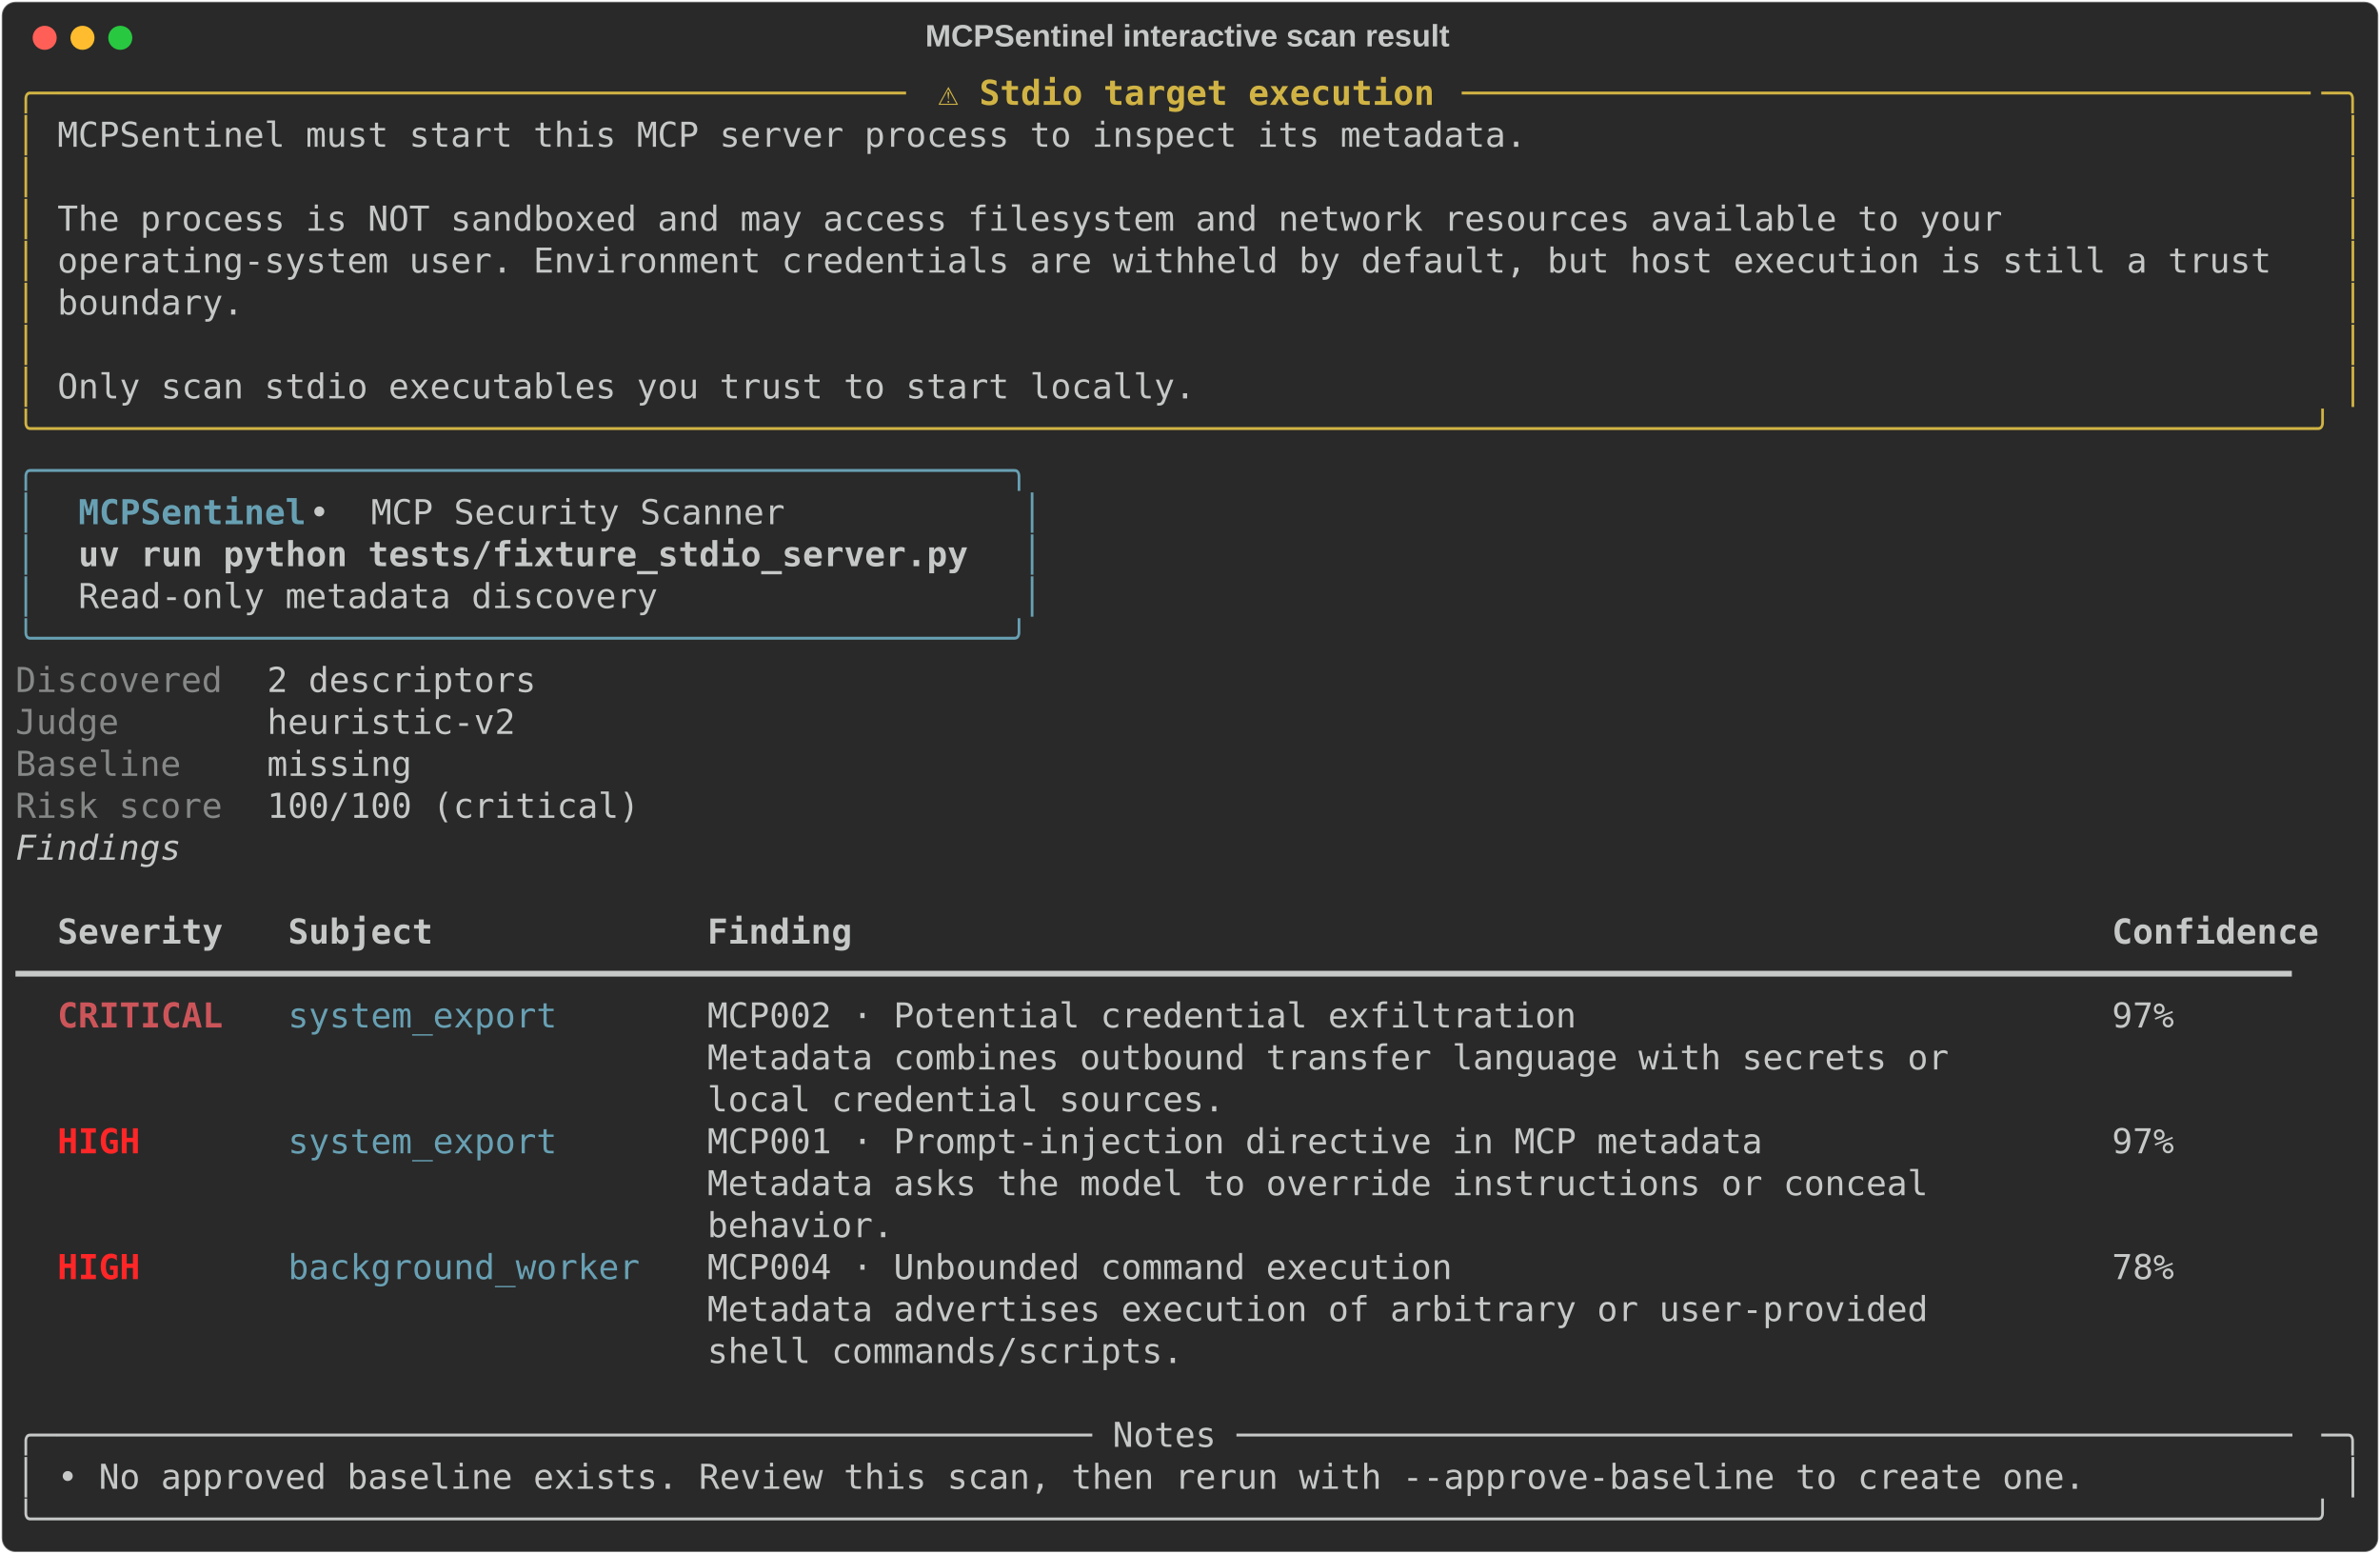
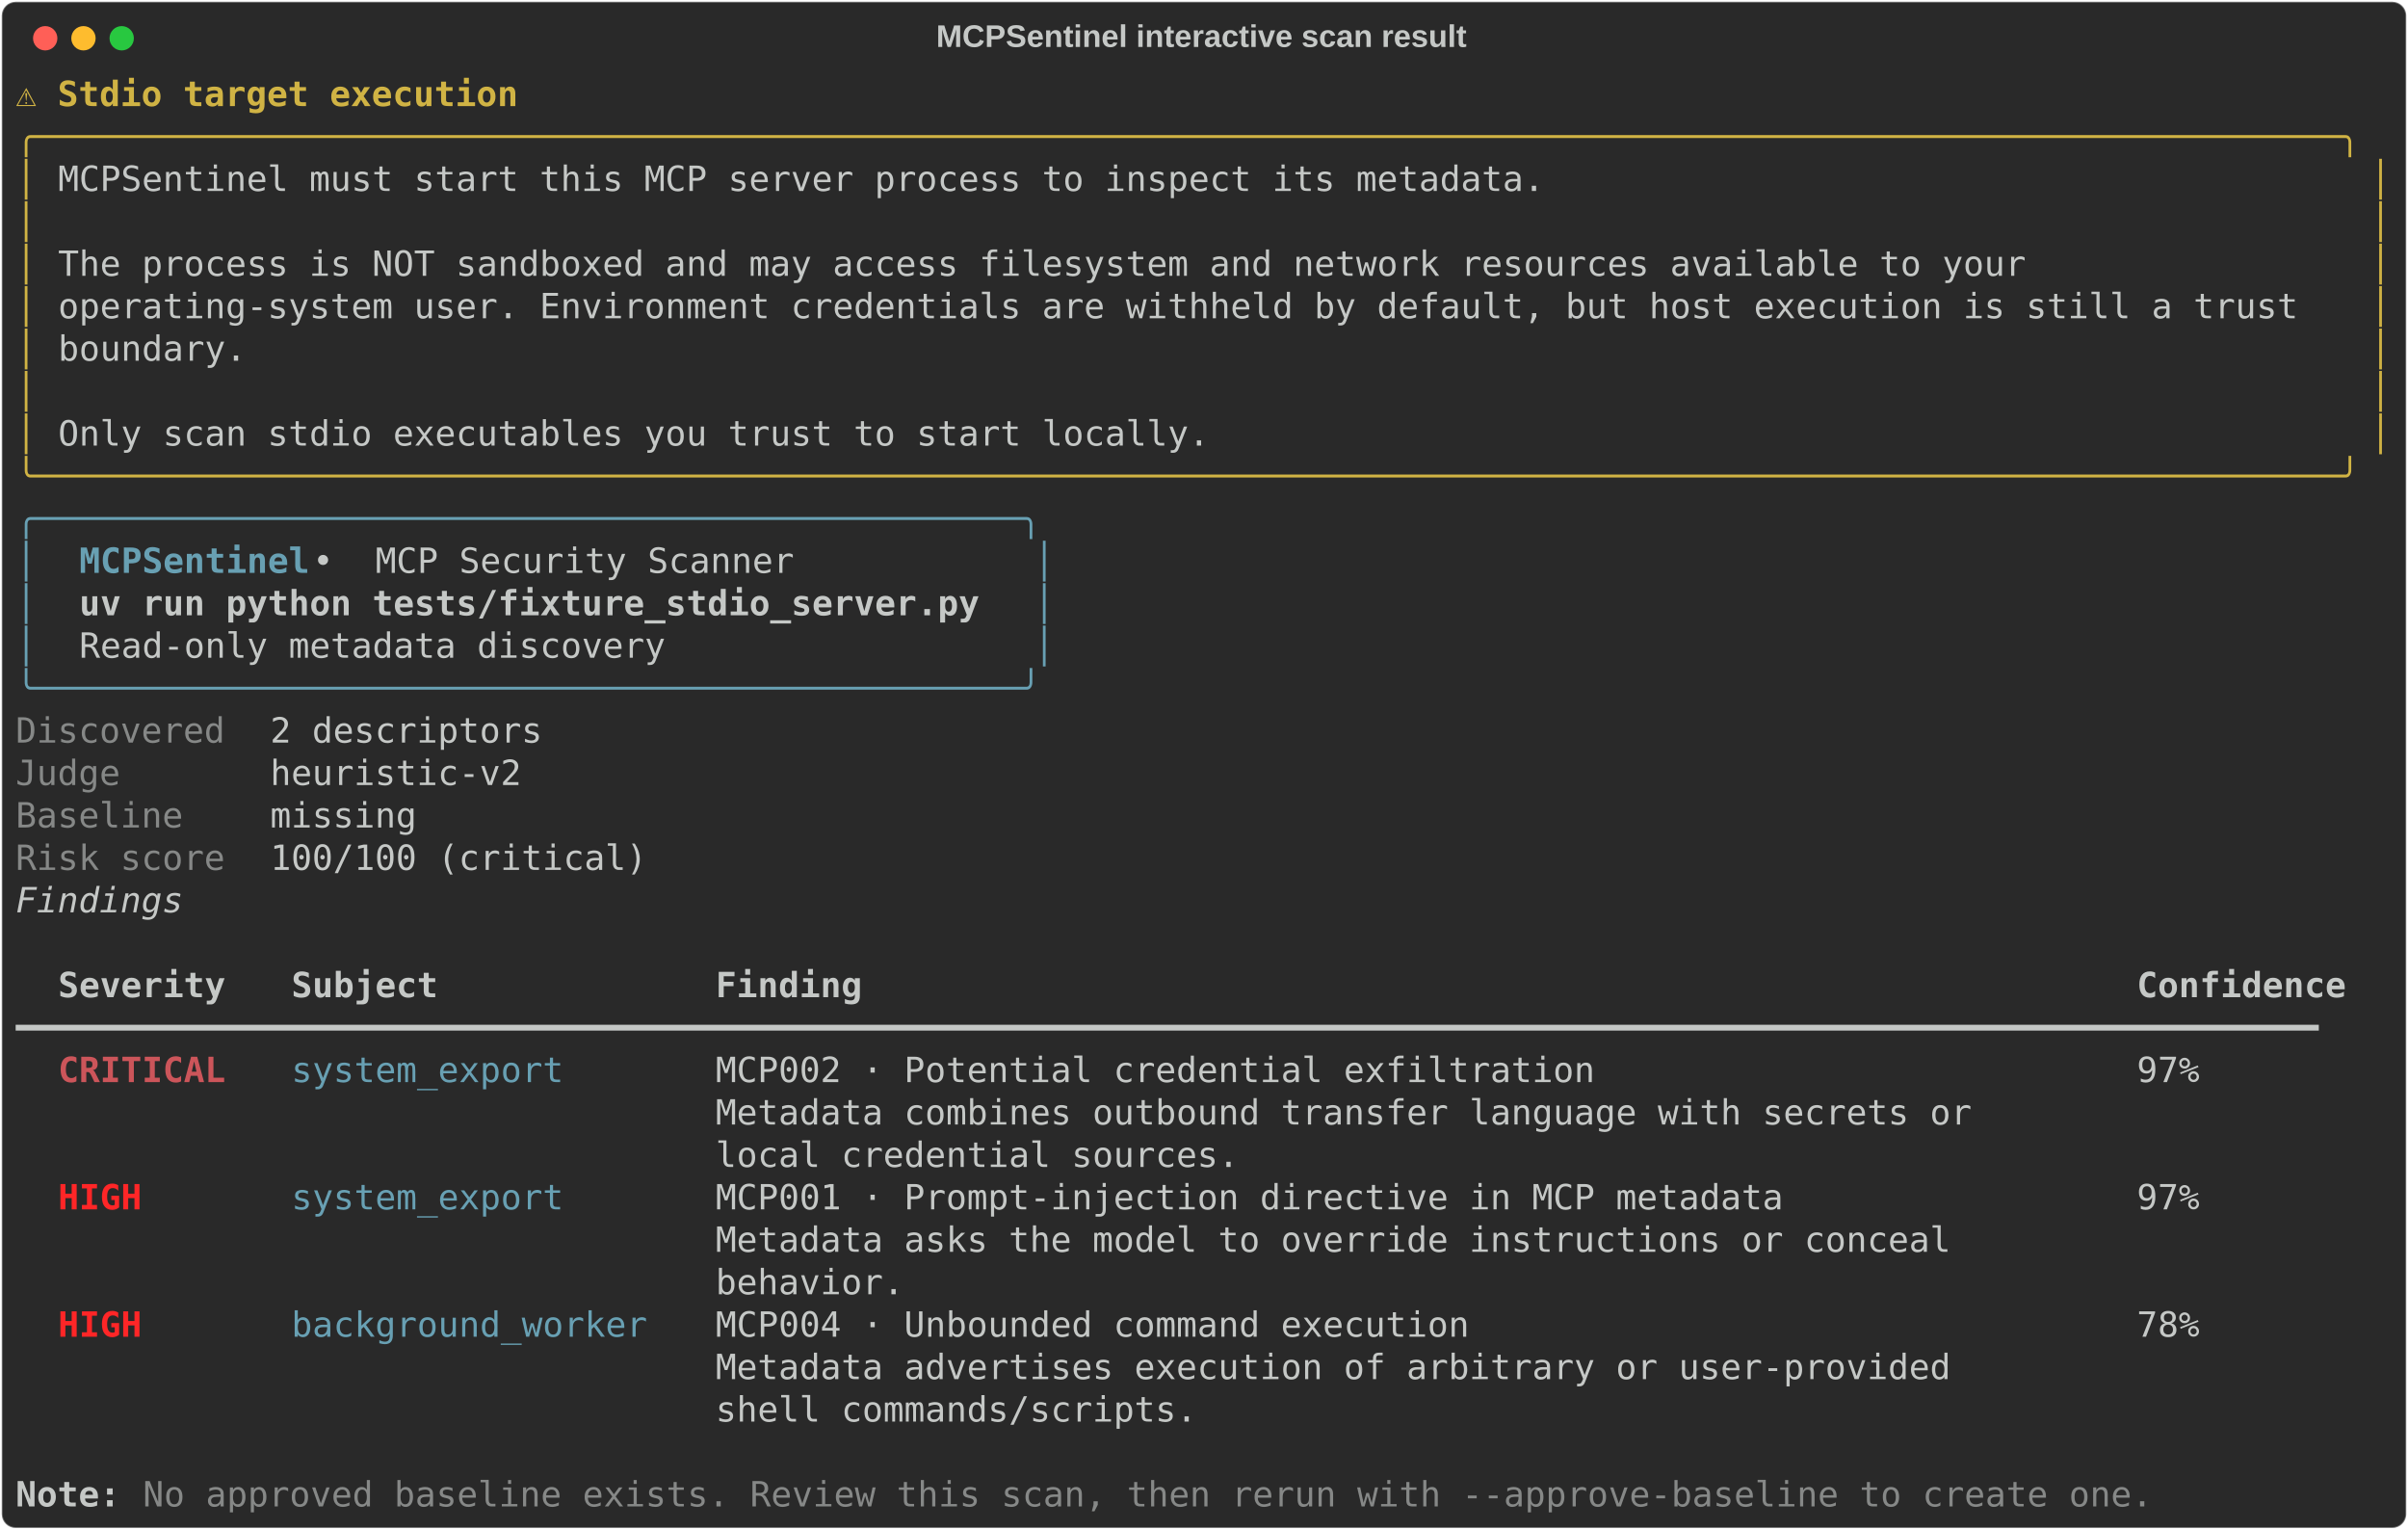
- <svg xmlns="http://www.w3.org/2000/svg" class="rich-terminal" viewBox="0 0 1385 904.0">
+ <svg xmlns="http://www.w3.org/2000/svg" class="rich-terminal" viewBox="0 0 1385 879.6">
  <style>

    @font-face {
        font-family: "Fira Code";
        src: local("FiraCode-Regular"),
                url("https://cdnjs.cloudflare.com/ajax/libs/firacode/6.2.0/woff2/FiraCode-Regular.woff2") format("woff2"),
                url("https://cdnjs.cloudflare.com/ajax/libs/firacode/6.2.0/woff/FiraCode-Regular.woff") format("woff");
        font-style: normal;
        font-weight: 400;
    }
    @font-face {
        font-family: "Fira Code";
        src: local("FiraCode-Bold"),
                url("https://cdnjs.cloudflare.com/ajax/libs/firacode/6.2.0/woff2/FiraCode-Bold.woff2") format("woff2"),
                url("https://cdnjs.cloudflare.com/ajax/libs/firacode/6.2.0/woff/FiraCode-Bold.woff") format("woff");
        font-style: bold;
        font-weight: 700;
    }

-     .terminal-652144794-matrix {
+     .terminal-3043545785-matrix {
        font-family: Fira Code, monospace;
        font-size: 20px;
        line-height: 24.4px;
        font-variant-east-asian: full-width;
    }

-     .terminal-652144794-title {
+     .terminal-3043545785-title {
        font-size: 18px;
        font-weight: bold;
        font-family: arial;
    }

-     .terminal-652144794-r1 { fill: #d0b344 }
- .terminal-652144794-r2 { fill: #d0b344;font-weight: bold }
- .terminal-652144794-r3 { fill: #c5c8c6 }
- .terminal-652144794-r4 { fill: #68a0b3 }
- .terminal-652144794-r5 { fill: #68a0b3;font-weight: bold }
- .terminal-652144794-r6 { fill: #c5c8c6;font-weight: bold }
- .terminal-652144794-r7 { fill: #868887 }
- .terminal-652144794-r8 { fill: #c5c8c6;font-style: italic; }
- .terminal-652144794-r9 { fill: #cc555a;font-weight: bold }
- .terminal-652144794-r10 { fill: #ff2627;font-weight: bold }
+     .terminal-3043545785-r1 { fill: #d0b344;font-weight: bold }
+ .terminal-3043545785-r2 { fill: #c5c8c6 }
+ .terminal-3043545785-r3 { fill: #d0b344 }
+ .terminal-3043545785-r4 { fill: #68a0b3 }
+ .terminal-3043545785-r5 { fill: #68a0b3;font-weight: bold }
+ .terminal-3043545785-r6 { fill: #c5c8c6;font-weight: bold }
+ .terminal-3043545785-r7 { fill: #868887 }
+ .terminal-3043545785-r8 { fill: #c5c8c6;font-style: italic; }
+ .terminal-3043545785-r9 { fill: #cc555a;font-weight: bold }
+ .terminal-3043545785-r10 { fill: #ff2627;font-weight: bold }
    </style>
  <defs>
-     <clipPath id="terminal-652144794-clip-terminal">
-       <rect x="0" y="0" width="1365.4" height="853.0" />
-     </clipPath>
-     <clipPath id="terminal-652144794-line-0">
+     <clipPath id="terminal-3043545785-clip-terminal">
+       <rect x="0" y="0" width="1365.4" height="828.6" />
+     </clipPath>
+     <clipPath id="terminal-3043545785-line-0">
      <rect x="0" y="1.5" width="1366.4" height="24.65" />
    </clipPath>
-     <clipPath id="terminal-652144794-line-1">
+     <clipPath id="terminal-3043545785-line-1">
      <rect x="0" y="25.9" width="1366.4" height="24.65" />
    </clipPath>
-     <clipPath id="terminal-652144794-line-2">
+     <clipPath id="terminal-3043545785-line-2">
      <rect x="0" y="50.3" width="1366.4" height="24.65" />
    </clipPath>
-     <clipPath id="terminal-652144794-line-3">
+     <clipPath id="terminal-3043545785-line-3">
      <rect x="0" y="74.7" width="1366.4" height="24.65" />
    </clipPath>
-     <clipPath id="terminal-652144794-line-4">
+     <clipPath id="terminal-3043545785-line-4">
      <rect x="0" y="99.1" width="1366.4" height="24.65" />
    </clipPath>
-     <clipPath id="terminal-652144794-line-5">
+     <clipPath id="terminal-3043545785-line-5">
      <rect x="0" y="123.5" width="1366.4" height="24.65" />
    </clipPath>
-     <clipPath id="terminal-652144794-line-6">
+     <clipPath id="terminal-3043545785-line-6">
      <rect x="0" y="147.9" width="1366.4" height="24.65" />
    </clipPath>
-     <clipPath id="terminal-652144794-line-7">
+     <clipPath id="terminal-3043545785-line-7">
      <rect x="0" y="172.3" width="1366.4" height="24.65" />
    </clipPath>
-     <clipPath id="terminal-652144794-line-8">
+     <clipPath id="terminal-3043545785-line-8">
      <rect x="0" y="196.7" width="1366.4" height="24.65" />
    </clipPath>
-     <clipPath id="terminal-652144794-line-9">
+     <clipPath id="terminal-3043545785-line-9">
      <rect x="0" y="221.1" width="1366.4" height="24.65" />
    </clipPath>
-     <clipPath id="terminal-652144794-line-10">
+     <clipPath id="terminal-3043545785-line-10">
      <rect x="0" y="245.5" width="1366.4" height="24.65" />
    </clipPath>
-     <clipPath id="terminal-652144794-line-11">
+     <clipPath id="terminal-3043545785-line-11">
      <rect x="0" y="269.9" width="1366.4" height="24.65" />
    </clipPath>
-     <clipPath id="terminal-652144794-line-12">
+     <clipPath id="terminal-3043545785-line-12">
      <rect x="0" y="294.3" width="1366.4" height="24.65" />
    </clipPath>
-     <clipPath id="terminal-652144794-line-13">
+     <clipPath id="terminal-3043545785-line-13">
      <rect x="0" y="318.7" width="1366.4" height="24.65" />
    </clipPath>
-     <clipPath id="terminal-652144794-line-14">
+     <clipPath id="terminal-3043545785-line-14">
      <rect x="0" y="343.1" width="1366.4" height="24.65" />
    </clipPath>
-     <clipPath id="terminal-652144794-line-15">
+     <clipPath id="terminal-3043545785-line-15">
      <rect x="0" y="367.5" width="1366.4" height="24.65" />
    </clipPath>
-     <clipPath id="terminal-652144794-line-16">
+     <clipPath id="terminal-3043545785-line-16">
      <rect x="0" y="391.9" width="1366.4" height="24.65" />
    </clipPath>
-     <clipPath id="terminal-652144794-line-17">
+     <clipPath id="terminal-3043545785-line-17">
      <rect x="0" y="416.3" width="1366.4" height="24.65" />
    </clipPath>
-     <clipPath id="terminal-652144794-line-18">
+     <clipPath id="terminal-3043545785-line-18">
      <rect x="0" y="440.7" width="1366.4" height="24.65" />
    </clipPath>
-     <clipPath id="terminal-652144794-line-19">
+     <clipPath id="terminal-3043545785-line-19">
      <rect x="0" y="465.1" width="1366.4" height="24.65" />
    </clipPath>
-     <clipPath id="terminal-652144794-line-20">
+     <clipPath id="terminal-3043545785-line-20">
      <rect x="0" y="489.5" width="1366.4" height="24.65" />
    </clipPath>
-     <clipPath id="terminal-652144794-line-21">
+     <clipPath id="terminal-3043545785-line-21">
      <rect x="0" y="513.9" width="1366.4" height="24.65" />
    </clipPath>
-     <clipPath id="terminal-652144794-line-22">
+     <clipPath id="terminal-3043545785-line-22">
      <rect x="0" y="538.3" width="1366.4" height="24.65" />
    </clipPath>
-     <clipPath id="terminal-652144794-line-23">
+     <clipPath id="terminal-3043545785-line-23">
      <rect x="0" y="562.7" width="1366.4" height="24.65" />
    </clipPath>
-     <clipPath id="terminal-652144794-line-24">
+     <clipPath id="terminal-3043545785-line-24">
      <rect x="0" y="587.1" width="1366.4" height="24.65" />
    </clipPath>
-     <clipPath id="terminal-652144794-line-25">
+     <clipPath id="terminal-3043545785-line-25">
      <rect x="0" y="611.5" width="1366.4" height="24.65" />
    </clipPath>
-     <clipPath id="terminal-652144794-line-26">
+     <clipPath id="terminal-3043545785-line-26">
      <rect x="0" y="635.9" width="1366.4" height="24.65" />
    </clipPath>
-     <clipPath id="terminal-652144794-line-27">
+     <clipPath id="terminal-3043545785-line-27">
      <rect x="0" y="660.3" width="1366.4" height="24.65" />
    </clipPath>
-     <clipPath id="terminal-652144794-line-28">
+     <clipPath id="terminal-3043545785-line-28">
      <rect x="0" y="684.7" width="1366.4" height="24.65" />
    </clipPath>
-     <clipPath id="terminal-652144794-line-29">
+     <clipPath id="terminal-3043545785-line-29">
      <rect x="0" y="709.1" width="1366.4" height="24.65" />
    </clipPath>
-     <clipPath id="terminal-652144794-line-30">
+     <clipPath id="terminal-3043545785-line-30">
      <rect x="0" y="733.5" width="1366.4" height="24.65" />
    </clipPath>
-     <clipPath id="terminal-652144794-line-31">
+     <clipPath id="terminal-3043545785-line-31">
      <rect x="0" y="757.9" width="1366.4" height="24.65" />
    </clipPath>
-     <clipPath id="terminal-652144794-line-32">
+     <clipPath id="terminal-3043545785-line-32">
      <rect x="0" y="782.3" width="1366.4" height="24.65" />
    </clipPath>
-     <clipPath id="terminal-652144794-line-33">
-       <rect x="0" y="806.7" width="1366.4" height="24.65" />
-     </clipPath>
  </defs>
-   <rect fill="#292929" stroke="rgba(255,255,255,0.35)" stroke-width="1" x="1" y="1" width="1383" height="902" rx="8" />
-   <text class="terminal-652144794-title" fill="#c5c8c6" text-anchor="middle" x="691" y="27">MCPSentinel interactive scan result</text>
+   <rect fill="#292929" stroke="rgba(255,255,255,0.35)" stroke-width="1" x="1" y="1" width="1383" height="877.6" rx="8" />
+   <text class="terminal-3043545785-title" fill="#c5c8c6" text-anchor="middle" x="691" y="27">MCPSentinel interactive scan result</text>
  <g transform="translate(26,22)">
    <circle cx="0" cy="0" r="7" fill="#ff5f57" />
    <circle cx="22" cy="0" r="7" fill="#febc2e" />
    <circle cx="44" cy="0" r="7" fill="#28c840" />
  </g>
-   <g transform="translate(9, 41)" clip-path="url(#terminal-652144794-clip-terminal)">
-     <g class="terminal-652144794-matrix">
-       <text class="terminal-652144794-r1" x="0" y="20" textLength="24.4" clip-path="url(#terminal-652144794-line-0)">╭─</text>
-       <text class="terminal-652144794-r1" x="24.4" y="20" textLength="500.2" clip-path="url(#terminal-652144794-line-0)">─────────────────────────────────────────</text>
-       <text class="terminal-652144794-r2" x="536.8" y="20" textLength="292.8" clip-path="url(#terminal-652144794-line-0)">⚠ Stdio target execution</text>
-       <text class="terminal-652144794-r1" x="841.8" y="20" textLength="500.2" clip-path="url(#terminal-652144794-line-0)">─────────────────────────────────────────</text>
-       <text class="terminal-652144794-r1" x="1342" y="20" textLength="24.4" clip-path="url(#terminal-652144794-line-0)">─╮</text>
-       <text class="terminal-652144794-r3" x="1366.4" y="20" textLength="12.2" clip-path="url(#terminal-652144794-line-0)">
- </text>
-       <text class="terminal-652144794-r1" x="0" y="44.4" textLength="12.2" clip-path="url(#terminal-652144794-line-1)">│</text>
-       <text class="terminal-652144794-r3" x="24.4" y="44.4" textLength="866.2" clip-path="url(#terminal-652144794-line-1)">MCPSentinel must start this MCP server process to inspect its metadata.</text>
-       <text class="terminal-652144794-r1" x="1354.2" y="44.4" textLength="12.2" clip-path="url(#terminal-652144794-line-1)">│</text>
-       <text class="terminal-652144794-r3" x="1366.4" y="44.4" textLength="12.2" clip-path="url(#terminal-652144794-line-1)">
- </text>
-       <text class="terminal-652144794-r1" x="0" y="68.8" textLength="12.2" clip-path="url(#terminal-652144794-line-2)">│</text>
-       <text class="terminal-652144794-r1" x="1354.2" y="68.8" textLength="12.2" clip-path="url(#terminal-652144794-line-2)">│</text>
-       <text class="terminal-652144794-r3" x="1366.4" y="68.8" textLength="12.2" clip-path="url(#terminal-652144794-line-2)">
- </text>
-       <text class="terminal-652144794-r1" x="0" y="93.2" textLength="12.2" clip-path="url(#terminal-652144794-line-3)">│</text>
-       <text class="terminal-652144794-r3" x="24.4" y="93.2" textLength="1159" clip-path="url(#terminal-652144794-line-3)">The process is NOT sandboxed and may access filesystem and network resources available to your </text>
-       <text class="terminal-652144794-r1" x="1354.2" y="93.2" textLength="12.2" clip-path="url(#terminal-652144794-line-3)">│</text>
-       <text class="terminal-652144794-r3" x="1366.4" y="93.2" textLength="12.2" clip-path="url(#terminal-652144794-line-3)">
- </text>
-       <text class="terminal-652144794-r1" x="0" y="117.6" textLength="12.2" clip-path="url(#terminal-652144794-line-4)">│</text>
-       <text class="terminal-652144794-r3" x="24.4" y="117.6" textLength="1317.6" clip-path="url(#terminal-652144794-line-4)">operating-system user. Environment credentials are withheld by default, but host execution is still a trust </text>
-       <text class="terminal-652144794-r1" x="1354.2" y="117.6" textLength="12.2" clip-path="url(#terminal-652144794-line-4)">│</text>
-       <text class="terminal-652144794-r3" x="1366.4" y="117.6" textLength="12.2" clip-path="url(#terminal-652144794-line-4)">
- </text>
-       <text class="terminal-652144794-r1" x="0" y="142" textLength="12.2" clip-path="url(#terminal-652144794-line-5)">│</text>
-       <text class="terminal-652144794-r3" x="24.4" y="142" textLength="109.8" clip-path="url(#terminal-652144794-line-5)">boundary.</text>
-       <text class="terminal-652144794-r1" x="1354.2" y="142" textLength="12.2" clip-path="url(#terminal-652144794-line-5)">│</text>
-       <text class="terminal-652144794-r3" x="1366.4" y="142" textLength="12.2" clip-path="url(#terminal-652144794-line-5)">
- </text>
-       <text class="terminal-652144794-r1" x="0" y="166.4" textLength="12.2" clip-path="url(#terminal-652144794-line-6)">│</text>
-       <text class="terminal-652144794-r1" x="1354.2" y="166.4" textLength="12.2" clip-path="url(#terminal-652144794-line-6)">│</text>
-       <text class="terminal-652144794-r3" x="1366.4" y="166.4" textLength="12.2" clip-path="url(#terminal-652144794-line-6)">
- </text>
-       <text class="terminal-652144794-r1" x="0" y="190.8" textLength="12.2" clip-path="url(#terminal-652144794-line-7)">│</text>
-       <text class="terminal-652144794-r3" x="24.4" y="190.8" textLength="671" clip-path="url(#terminal-652144794-line-7)">Only scan stdio executables you trust to start locally.</text>
-       <text class="terminal-652144794-r1" x="1354.2" y="190.8" textLength="12.2" clip-path="url(#terminal-652144794-line-7)">│</text>
-       <text class="terminal-652144794-r3" x="1366.4" y="190.8" textLength="12.2" clip-path="url(#terminal-652144794-line-7)">
- </text>
-       <text class="terminal-652144794-r1" x="0" y="215.2" textLength="1366.4" clip-path="url(#terminal-652144794-line-8)">╰──────────────────────────────────────────────────────────────────────────────────────────────────────────────╯</text>
-       <text class="terminal-652144794-r3" x="1366.4" y="215.2" textLength="12.2" clip-path="url(#terminal-652144794-line-8)">
- </text>
-       <text class="terminal-652144794-r4" x="0" y="239.6" textLength="597.8" clip-path="url(#terminal-652144794-line-9)">╭───────────────────────────────────────────────╮</text>
-       <text class="terminal-652144794-r3" x="1366.4" y="239.6" textLength="12.2" clip-path="url(#terminal-652144794-line-9)">
- </text>
-       <text class="terminal-652144794-r4" x="0" y="264" textLength="12.2" clip-path="url(#terminal-652144794-line-10)">│</text>
-       <text class="terminal-652144794-r5" x="36.6" y="264" textLength="134.2" clip-path="url(#terminal-652144794-line-10)">MCPSentinel</text>
-       <text class="terminal-652144794-r3" x="170.8" y="264" textLength="305" clip-path="url(#terminal-652144794-line-10)">  •  MCP Security Scanner</text>
-       <text class="terminal-652144794-r4" x="585.6" y="264" textLength="12.2" clip-path="url(#terminal-652144794-line-10)">│</text>
-       <text class="terminal-652144794-r3" x="1366.4" y="264" textLength="12.2" clip-path="url(#terminal-652144794-line-10)">
- </text>
-       <text class="terminal-652144794-r4" x="0" y="288.4" textLength="12.2" clip-path="url(#terminal-652144794-line-11)">│</text>
-       <text class="terminal-652144794-r6" x="36.6" y="288.4" textLength="524.6" clip-path="url(#terminal-652144794-line-11)">uv run python tests/fixture_stdio_server.py</text>
-       <text class="terminal-652144794-r4" x="585.6" y="288.4" textLength="12.2" clip-path="url(#terminal-652144794-line-11)">│</text>
-       <text class="terminal-652144794-r3" x="1366.4" y="288.4" textLength="12.2" clip-path="url(#terminal-652144794-line-11)">
- </text>
-       <text class="terminal-652144794-r4" x="0" y="312.8" textLength="12.2" clip-path="url(#terminal-652144794-line-12)">│</text>
-       <text class="terminal-652144794-r3" x="36.6" y="312.8" textLength="341.6" clip-path="url(#terminal-652144794-line-12)">Read-only metadata discovery</text>
-       <text class="terminal-652144794-r4" x="585.6" y="312.8" textLength="12.2" clip-path="url(#terminal-652144794-line-12)">│</text>
-       <text class="terminal-652144794-r3" x="1366.4" y="312.8" textLength="12.2" clip-path="url(#terminal-652144794-line-12)">
- </text>
-       <text class="terminal-652144794-r4" x="0" y="337.2" textLength="597.8" clip-path="url(#terminal-652144794-line-13)">╰───────────────────────────────────────────────╯</text>
-       <text class="terminal-652144794-r3" x="1366.4" y="337.2" textLength="12.2" clip-path="url(#terminal-652144794-line-13)">
- </text>
-       <text class="terminal-652144794-r7" x="0" y="361.6" textLength="122" clip-path="url(#terminal-652144794-line-14)">Discovered</text>
-       <text class="terminal-652144794-r3" x="146.4" y="361.6" textLength="219.6" clip-path="url(#terminal-652144794-line-14)">2 descriptors     </text>
-       <text class="terminal-652144794-r3" x="1366.4" y="361.6" textLength="12.2" clip-path="url(#terminal-652144794-line-14)">
- </text>
-       <text class="terminal-652144794-r7" x="0" y="386" textLength="122" clip-path="url(#terminal-652144794-line-15)">Judge     </text>
-       <text class="terminal-652144794-r3" x="146.4" y="386" textLength="219.6" clip-path="url(#terminal-652144794-line-15)">heuristic-v2      </text>
-       <text class="terminal-652144794-r3" x="1366.4" y="386" textLength="12.2" clip-path="url(#terminal-652144794-line-15)">
- </text>
-       <text class="terminal-652144794-r7" x="0" y="410.4" textLength="122" clip-path="url(#terminal-652144794-line-16)">Baseline  </text>
-       <text class="terminal-652144794-r3" x="146.4" y="410.4" textLength="219.6" clip-path="url(#terminal-652144794-line-16)">missing           </text>
-       <text class="terminal-652144794-r3" x="1366.4" y="410.4" textLength="12.2" clip-path="url(#terminal-652144794-line-16)">
- </text>
-       <text class="terminal-652144794-r7" x="0" y="434.8" textLength="122" clip-path="url(#terminal-652144794-line-17)">Risk score</text>
-       <text class="terminal-652144794-r3" x="146.4" y="434.8" textLength="219.6" clip-path="url(#terminal-652144794-line-17)">100/100 (critical)</text>
-       <text class="terminal-652144794-r3" x="1366.4" y="434.8" textLength="12.2" clip-path="url(#terminal-652144794-line-17)">
- </text>
-       <text class="terminal-652144794-r8" x="0" y="459.2" textLength="1366.4" clip-path="url(#terminal-652144794-line-18)">                                                    Findings                                                    </text>
-       <text class="terminal-652144794-r3" x="1366.4" y="459.2" textLength="12.2" clip-path="url(#terminal-652144794-line-18)">
- </text>
-       <text class="terminal-652144794-r3" x="1366.4" y="483.6" textLength="12.2" clip-path="url(#terminal-652144794-line-19)">
- </text>
-       <text class="terminal-652144794-r6" x="24.4" y="508" textLength="97.6" clip-path="url(#terminal-652144794-line-20)">Severity</text>
-       <text class="terminal-652144794-r6" x="158.6" y="508" textLength="207.4" clip-path="url(#terminal-652144794-line-20)">Subject          </text>
-       <text class="terminal-652144794-r6" x="402.6" y="508" textLength="780.8" clip-path="url(#terminal-652144794-line-20)">Finding                                                         </text>
-       <text class="terminal-652144794-r6" x="1220" y="508" textLength="122" clip-path="url(#terminal-652144794-line-20)">Confidence</text>
-       <text class="terminal-652144794-r3" x="1366.4" y="508" textLength="12.2" clip-path="url(#terminal-652144794-line-20)">
- </text>
-       <text class="terminal-652144794-r3" x="0" y="532.4" textLength="1366.4" clip-path="url(#terminal-652144794-line-21)"> ━━━━━━━━━━━━━━━━━━━━━━━━━━━━━━━━━━━━━━━━━━━━━━━━━━━━━━━━━━━━━━━━━━━━━━━━━━━━━━━━━━━━━━━━━━━━━━━━━━━━━━━━━━━━━━ </text>
-       <text class="terminal-652144794-r3" x="1366.4" y="532.4" textLength="12.2" clip-path="url(#terminal-652144794-line-21)">
- </text>
-       <text class="terminal-652144794-r9" x="24.4" y="556.8" textLength="97.6" clip-path="url(#terminal-652144794-line-22)">CRITICAL</text>
-       <text class="terminal-652144794-r4" x="158.6" y="556.8" textLength="207.4" clip-path="url(#terminal-652144794-line-22)">system_export    </text>
-       <text class="terminal-652144794-r3" x="402.6" y="556.8" textLength="780.8" clip-path="url(#terminal-652144794-line-22)">MCP002 · Potential credential exfiltration                      </text>
-       <text class="terminal-652144794-r3" x="1220" y="556.8" textLength="122" clip-path="url(#terminal-652144794-line-22)">       97%</text>
-       <text class="terminal-652144794-r3" x="1366.4" y="556.8" textLength="12.2" clip-path="url(#terminal-652144794-line-22)">
- </text>
-       <text class="terminal-652144794-r3" x="402.6" y="581.2" textLength="780.8" clip-path="url(#terminal-652144794-line-23)">Metadata combines outbound transfer language with secrets or    </text>
-       <text class="terminal-652144794-r3" x="1366.4" y="581.2" textLength="12.2" clip-path="url(#terminal-652144794-line-23)">
- </text>
-       <text class="terminal-652144794-r3" x="402.6" y="605.6" textLength="780.8" clip-path="url(#terminal-652144794-line-24)">local credential sources.                                       </text>
-       <text class="terminal-652144794-r3" x="1366.4" y="605.6" textLength="12.2" clip-path="url(#terminal-652144794-line-24)">
- </text>
-       <text class="terminal-652144794-r10" x="24.4" y="630" textLength="97.6" clip-path="url(#terminal-652144794-line-25)">HIGH    </text>
-       <text class="terminal-652144794-r4" x="158.6" y="630" textLength="207.4" clip-path="url(#terminal-652144794-line-25)">system_export    </text>
-       <text class="terminal-652144794-r3" x="402.6" y="630" textLength="780.8" clip-path="url(#terminal-652144794-line-25)">MCP001 · Prompt-injection directive in MCP metadata             </text>
-       <text class="terminal-652144794-r3" x="1220" y="630" textLength="122" clip-path="url(#terminal-652144794-line-25)">       97%</text>
-       <text class="terminal-652144794-r3" x="1366.4" y="630" textLength="12.2" clip-path="url(#terminal-652144794-line-25)">
- </text>
-       <text class="terminal-652144794-r3" x="402.6" y="654.4" textLength="780.8" clip-path="url(#terminal-652144794-line-26)">Metadata asks the model to override instructions or conceal     </text>
-       <text class="terminal-652144794-r3" x="1366.4" y="654.4" textLength="12.2" clip-path="url(#terminal-652144794-line-26)">
- </text>
-       <text class="terminal-652144794-r3" x="402.6" y="678.8" textLength="780.8" clip-path="url(#terminal-652144794-line-27)">behavior.                                                       </text>
-       <text class="terminal-652144794-r3" x="1366.4" y="678.8" textLength="12.2" clip-path="url(#terminal-652144794-line-27)">
- </text>
-       <text class="terminal-652144794-r10" x="24.4" y="703.2" textLength="97.6" clip-path="url(#terminal-652144794-line-28)">HIGH    </text>
-       <text class="terminal-652144794-r4" x="158.6" y="703.2" textLength="207.4" clip-path="url(#terminal-652144794-line-28)">background_worker</text>
-       <text class="terminal-652144794-r3" x="402.6" y="703.2" textLength="780.8" clip-path="url(#terminal-652144794-line-28)">MCP004 · Unbounded command execution                            </text>
-       <text class="terminal-652144794-r3" x="1220" y="703.2" textLength="122" clip-path="url(#terminal-652144794-line-28)">       78%</text>
-       <text class="terminal-652144794-r3" x="1366.4" y="703.2" textLength="12.2" clip-path="url(#terminal-652144794-line-28)">
- </text>
-       <text class="terminal-652144794-r3" x="402.6" y="727.6" textLength="780.8" clip-path="url(#terminal-652144794-line-29)">Metadata advertises execution of arbitrary or user-provided     </text>
-       <text class="terminal-652144794-r3" x="1366.4" y="727.6" textLength="12.2" clip-path="url(#terminal-652144794-line-29)">
- </text>
-       <text class="terminal-652144794-r3" x="402.6" y="752" textLength="780.8" clip-path="url(#terminal-652144794-line-30)">shell commands/scripts.                                         </text>
-       <text class="terminal-652144794-r3" x="1366.4" y="752" textLength="12.2" clip-path="url(#terminal-652144794-line-30)">
- </text>
-       <text class="terminal-652144794-r3" x="1366.4" y="776.4" textLength="12.2" clip-path="url(#terminal-652144794-line-31)">
- </text>
-       <text class="terminal-652144794-r3" x="0" y="800.8" textLength="24.4" clip-path="url(#terminal-652144794-line-32)">╭─</text>
-       <text class="terminal-652144794-r3" x="24.4" y="800.8" textLength="1317.6" clip-path="url(#terminal-652144794-line-32)">────────────────────────────────────────────────── Notes ───────────────────────────────────────────────────</text>
-       <text class="terminal-652144794-r3" x="1342" y="800.8" textLength="24.4" clip-path="url(#terminal-652144794-line-32)">─╮</text>
-       <text class="terminal-652144794-r3" x="1366.4" y="800.8" textLength="12.2" clip-path="url(#terminal-652144794-line-32)">
- </text>
-       <text class="terminal-652144794-r3" x="0" y="825.2" textLength="12.2" clip-path="url(#terminal-652144794-line-33)">│</text>
-       <text class="terminal-652144794-r3" x="24.4" y="825.2" textLength="1195.6" clip-path="url(#terminal-652144794-line-33)">• No approved baseline exists. Review this scan, then rerun with --approve-baseline to create one.</text>
-       <text class="terminal-652144794-r3" x="1354.2" y="825.2" textLength="12.2" clip-path="url(#terminal-652144794-line-33)">│</text>
-       <text class="terminal-652144794-r3" x="1366.4" y="825.2" textLength="12.2" clip-path="url(#terminal-652144794-line-33)">
- </text>
-       <text class="terminal-652144794-r3" x="0" y="849.6" textLength="1366.4" clip-path="url(#terminal-652144794-line-34)">╰──────────────────────────────────────────────────────────────────────────────────────────────────────────────╯</text>
-       <text class="terminal-652144794-r3" x="1366.4" y="849.6" textLength="12.2" clip-path="url(#terminal-652144794-line-34)">
+   <g transform="translate(9, 41)" clip-path="url(#terminal-3043545785-clip-terminal)">
+     <g class="terminal-3043545785-matrix">
+       <text class="terminal-3043545785-r1" x="0" y="20" textLength="292.8" clip-path="url(#terminal-3043545785-line-0)">⚠ Stdio target execution</text>
+       <text class="terminal-3043545785-r2" x="1366.4" y="20" textLength="12.2" clip-path="url(#terminal-3043545785-line-0)">
+ </text>
+       <text class="terminal-3043545785-r3" x="0" y="44.4" textLength="1366.4" clip-path="url(#terminal-3043545785-line-1)">╭──────────────────────────────────────────────────────────────────────────────────────────────────────────────╮</text>
+       <text class="terminal-3043545785-r2" x="1366.4" y="44.4" textLength="12.2" clip-path="url(#terminal-3043545785-line-1)">
+ </text>
+       <text class="terminal-3043545785-r3" x="0" y="68.8" textLength="12.2" clip-path="url(#terminal-3043545785-line-2)">│</text>
+       <text class="terminal-3043545785-r2" x="24.4" y="68.8" textLength="866.2" clip-path="url(#terminal-3043545785-line-2)">MCPSentinel must start this MCP server process to inspect its metadata.</text>
+       <text class="terminal-3043545785-r3" x="1354.2" y="68.8" textLength="12.2" clip-path="url(#terminal-3043545785-line-2)">│</text>
+       <text class="terminal-3043545785-r2" x="1366.4" y="68.8" textLength="12.2" clip-path="url(#terminal-3043545785-line-2)">
+ </text>
+       <text class="terminal-3043545785-r3" x="0" y="93.2" textLength="12.2" clip-path="url(#terminal-3043545785-line-3)">│</text>
+       <text class="terminal-3043545785-r3" x="1354.2" y="93.2" textLength="12.2" clip-path="url(#terminal-3043545785-line-3)">│</text>
+       <text class="terminal-3043545785-r2" x="1366.4" y="93.2" textLength="12.2" clip-path="url(#terminal-3043545785-line-3)">
+ </text>
+       <text class="terminal-3043545785-r3" x="0" y="117.6" textLength="12.2" clip-path="url(#terminal-3043545785-line-4)">│</text>
+       <text class="terminal-3043545785-r2" x="24.4" y="117.6" textLength="1159" clip-path="url(#terminal-3043545785-line-4)">The process is NOT sandboxed and may access filesystem and network resources available to your </text>
+       <text class="terminal-3043545785-r3" x="1354.2" y="117.6" textLength="12.2" clip-path="url(#terminal-3043545785-line-4)">│</text>
+       <text class="terminal-3043545785-r2" x="1366.4" y="117.6" textLength="12.2" clip-path="url(#terminal-3043545785-line-4)">
+ </text>
+       <text class="terminal-3043545785-r3" x="0" y="142" textLength="12.2" clip-path="url(#terminal-3043545785-line-5)">│</text>
+       <text class="terminal-3043545785-r2" x="24.4" y="142" textLength="1317.6" clip-path="url(#terminal-3043545785-line-5)">operating-system user. Environment credentials are withheld by default, but host execution is still a trust </text>
+       <text class="terminal-3043545785-r3" x="1354.2" y="142" textLength="12.2" clip-path="url(#terminal-3043545785-line-5)">│</text>
+       <text class="terminal-3043545785-r2" x="1366.4" y="142" textLength="12.2" clip-path="url(#terminal-3043545785-line-5)">
+ </text>
+       <text class="terminal-3043545785-r3" x="0" y="166.4" textLength="12.2" clip-path="url(#terminal-3043545785-line-6)">│</text>
+       <text class="terminal-3043545785-r2" x="24.4" y="166.4" textLength="109.8" clip-path="url(#terminal-3043545785-line-6)">boundary.</text>
+       <text class="terminal-3043545785-r3" x="1354.2" y="166.4" textLength="12.2" clip-path="url(#terminal-3043545785-line-6)">│</text>
+       <text class="terminal-3043545785-r2" x="1366.4" y="166.4" textLength="12.2" clip-path="url(#terminal-3043545785-line-6)">
+ </text>
+       <text class="terminal-3043545785-r3" x="0" y="190.8" textLength="12.2" clip-path="url(#terminal-3043545785-line-7)">│</text>
+       <text class="terminal-3043545785-r3" x="1354.2" y="190.8" textLength="12.2" clip-path="url(#terminal-3043545785-line-7)">│</text>
+       <text class="terminal-3043545785-r2" x="1366.4" y="190.8" textLength="12.2" clip-path="url(#terminal-3043545785-line-7)">
+ </text>
+       <text class="terminal-3043545785-r3" x="0" y="215.2" textLength="12.2" clip-path="url(#terminal-3043545785-line-8)">│</text>
+       <text class="terminal-3043545785-r2" x="24.4" y="215.2" textLength="671" clip-path="url(#terminal-3043545785-line-8)">Only scan stdio executables you trust to start locally.</text>
+       <text class="terminal-3043545785-r3" x="1354.2" y="215.2" textLength="12.2" clip-path="url(#terminal-3043545785-line-8)">│</text>
+       <text class="terminal-3043545785-r2" x="1366.4" y="215.2" textLength="12.2" clip-path="url(#terminal-3043545785-line-8)">
+ </text>
+       <text class="terminal-3043545785-r3" x="0" y="239.6" textLength="1366.4" clip-path="url(#terminal-3043545785-line-9)">╰──────────────────────────────────────────────────────────────────────────────────────────────────────────────╯</text>
+       <text class="terminal-3043545785-r2" x="1366.4" y="239.6" textLength="12.2" clip-path="url(#terminal-3043545785-line-9)">
+ </text>
+       <text class="terminal-3043545785-r4" x="0" y="264" textLength="597.8" clip-path="url(#terminal-3043545785-line-10)">╭───────────────────────────────────────────────╮</text>
+       <text class="terminal-3043545785-r2" x="1366.4" y="264" textLength="12.2" clip-path="url(#terminal-3043545785-line-10)">
+ </text>
+       <text class="terminal-3043545785-r4" x="0" y="288.4" textLength="12.2" clip-path="url(#terminal-3043545785-line-11)">│</text>
+       <text class="terminal-3043545785-r5" x="36.6" y="288.4" textLength="134.2" clip-path="url(#terminal-3043545785-line-11)">MCPSentinel</text>
+       <text class="terminal-3043545785-r2" x="170.8" y="288.4" textLength="305" clip-path="url(#terminal-3043545785-line-11)">  •  MCP Security Scanner</text>
+       <text class="terminal-3043545785-r4" x="585.6" y="288.4" textLength="12.2" clip-path="url(#terminal-3043545785-line-11)">│</text>
+       <text class="terminal-3043545785-r2" x="1366.4" y="288.4" textLength="12.2" clip-path="url(#terminal-3043545785-line-11)">
+ </text>
+       <text class="terminal-3043545785-r4" x="0" y="312.8" textLength="12.2" clip-path="url(#terminal-3043545785-line-12)">│</text>
+       <text class="terminal-3043545785-r6" x="36.6" y="312.8" textLength="524.6" clip-path="url(#terminal-3043545785-line-12)">uv run python tests/fixture_stdio_server.py</text>
+       <text class="terminal-3043545785-r4" x="585.6" y="312.8" textLength="12.2" clip-path="url(#terminal-3043545785-line-12)">│</text>
+       <text class="terminal-3043545785-r2" x="1366.4" y="312.8" textLength="12.2" clip-path="url(#terminal-3043545785-line-12)">
+ </text>
+       <text class="terminal-3043545785-r4" x="0" y="337.2" textLength="12.2" clip-path="url(#terminal-3043545785-line-13)">│</text>
+       <text class="terminal-3043545785-r2" x="36.6" y="337.2" textLength="341.6" clip-path="url(#terminal-3043545785-line-13)">Read-only metadata discovery</text>
+       <text class="terminal-3043545785-r4" x="585.6" y="337.2" textLength="12.2" clip-path="url(#terminal-3043545785-line-13)">│</text>
+       <text class="terminal-3043545785-r2" x="1366.4" y="337.2" textLength="12.2" clip-path="url(#terminal-3043545785-line-13)">
+ </text>
+       <text class="terminal-3043545785-r4" x="0" y="361.6" textLength="597.8" clip-path="url(#terminal-3043545785-line-14)">╰───────────────────────────────────────────────╯</text>
+       <text class="terminal-3043545785-r2" x="1366.4" y="361.6" textLength="12.2" clip-path="url(#terminal-3043545785-line-14)">
+ </text>
+       <text class="terminal-3043545785-r7" x="0" y="386" textLength="122" clip-path="url(#terminal-3043545785-line-15)">Discovered</text>
+       <text class="terminal-3043545785-r2" x="146.4" y="386" textLength="219.6" clip-path="url(#terminal-3043545785-line-15)">2 descriptors     </text>
+       <text class="terminal-3043545785-r2" x="1366.4" y="386" textLength="12.2" clip-path="url(#terminal-3043545785-line-15)">
+ </text>
+       <text class="terminal-3043545785-r7" x="0" y="410.4" textLength="122" clip-path="url(#terminal-3043545785-line-16)">Judge     </text>
+       <text class="terminal-3043545785-r2" x="146.4" y="410.4" textLength="219.6" clip-path="url(#terminal-3043545785-line-16)">heuristic-v2      </text>
+       <text class="terminal-3043545785-r2" x="1366.4" y="410.4" textLength="12.2" clip-path="url(#terminal-3043545785-line-16)">
+ </text>
+       <text class="terminal-3043545785-r7" x="0" y="434.8" textLength="122" clip-path="url(#terminal-3043545785-line-17)">Baseline  </text>
+       <text class="terminal-3043545785-r2" x="146.4" y="434.8" textLength="219.6" clip-path="url(#terminal-3043545785-line-17)">missing           </text>
+       <text class="terminal-3043545785-r2" x="1366.4" y="434.8" textLength="12.2" clip-path="url(#terminal-3043545785-line-17)">
+ </text>
+       <text class="terminal-3043545785-r7" x="0" y="459.2" textLength="122" clip-path="url(#terminal-3043545785-line-18)">Risk score</text>
+       <text class="terminal-3043545785-r2" x="146.4" y="459.2" textLength="219.6" clip-path="url(#terminal-3043545785-line-18)">100/100 (critical)</text>
+       <text class="terminal-3043545785-r2" x="1366.4" y="459.2" textLength="12.2" clip-path="url(#terminal-3043545785-line-18)">
+ </text>
+       <text class="terminal-3043545785-r8" x="0" y="483.6" textLength="1366.4" clip-path="url(#terminal-3043545785-line-19)">                                                    Findings                                                    </text>
+       <text class="terminal-3043545785-r2" x="1366.4" y="483.6" textLength="12.2" clip-path="url(#terminal-3043545785-line-19)">
+ </text>
+       <text class="terminal-3043545785-r2" x="1366.4" y="508" textLength="12.2" clip-path="url(#terminal-3043545785-line-20)">
+ </text>
+       <text class="terminal-3043545785-r6" x="24.4" y="532.4" textLength="97.6" clip-path="url(#terminal-3043545785-line-21)">Severity</text>
+       <text class="terminal-3043545785-r6" x="158.6" y="532.4" textLength="207.4" clip-path="url(#terminal-3043545785-line-21)">Subject          </text>
+       <text class="terminal-3043545785-r6" x="402.6" y="532.4" textLength="780.8" clip-path="url(#terminal-3043545785-line-21)">Finding                                                         </text>
+       <text class="terminal-3043545785-r6" x="1220" y="532.4" textLength="122" clip-path="url(#terminal-3043545785-line-21)">Confidence</text>
+       <text class="terminal-3043545785-r2" x="1366.4" y="532.4" textLength="12.2" clip-path="url(#terminal-3043545785-line-21)">
+ </text>
+       <text class="terminal-3043545785-r2" x="0" y="556.8" textLength="1366.4" clip-path="url(#terminal-3043545785-line-22)"> ━━━━━━━━━━━━━━━━━━━━━━━━━━━━━━━━━━━━━━━━━━━━━━━━━━━━━━━━━━━━━━━━━━━━━━━━━━━━━━━━━━━━━━━━━━━━━━━━━━━━━━━━━━━━━━ </text>
+       <text class="terminal-3043545785-r2" x="1366.4" y="556.8" textLength="12.2" clip-path="url(#terminal-3043545785-line-22)">
+ </text>
+       <text class="terminal-3043545785-r9" x="24.4" y="581.2" textLength="97.6" clip-path="url(#terminal-3043545785-line-23)">CRITICAL</text>
+       <text class="terminal-3043545785-r4" x="158.6" y="581.2" textLength="207.4" clip-path="url(#terminal-3043545785-line-23)">system_export    </text>
+       <text class="terminal-3043545785-r2" x="402.6" y="581.2" textLength="780.8" clip-path="url(#terminal-3043545785-line-23)">MCP002 · Potential credential exfiltration                      </text>
+       <text class="terminal-3043545785-r2" x="1220" y="581.2" textLength="122" clip-path="url(#terminal-3043545785-line-23)">       97%</text>
+       <text class="terminal-3043545785-r2" x="1366.4" y="581.2" textLength="12.2" clip-path="url(#terminal-3043545785-line-23)">
+ </text>
+       <text class="terminal-3043545785-r2" x="402.6" y="605.6" textLength="780.8" clip-path="url(#terminal-3043545785-line-24)">Metadata combines outbound transfer language with secrets or    </text>
+       <text class="terminal-3043545785-r2" x="1366.4" y="605.6" textLength="12.2" clip-path="url(#terminal-3043545785-line-24)">
+ </text>
+       <text class="terminal-3043545785-r2" x="402.6" y="630" textLength="780.8" clip-path="url(#terminal-3043545785-line-25)">local credential sources.                                       </text>
+       <text class="terminal-3043545785-r2" x="1366.4" y="630" textLength="12.2" clip-path="url(#terminal-3043545785-line-25)">
+ </text>
+       <text class="terminal-3043545785-r10" x="24.4" y="654.4" textLength="97.6" clip-path="url(#terminal-3043545785-line-26)">HIGH    </text>
+       <text class="terminal-3043545785-r4" x="158.6" y="654.4" textLength="207.4" clip-path="url(#terminal-3043545785-line-26)">system_export    </text>
+       <text class="terminal-3043545785-r2" x="402.6" y="654.4" textLength="780.8" clip-path="url(#terminal-3043545785-line-26)">MCP001 · Prompt-injection directive in MCP metadata             </text>
+       <text class="terminal-3043545785-r2" x="1220" y="654.4" textLength="122" clip-path="url(#terminal-3043545785-line-26)">       97%</text>
+       <text class="terminal-3043545785-r2" x="1366.4" y="654.4" textLength="12.2" clip-path="url(#terminal-3043545785-line-26)">
+ </text>
+       <text class="terminal-3043545785-r2" x="402.6" y="678.8" textLength="780.8" clip-path="url(#terminal-3043545785-line-27)">Metadata asks the model to override instructions or conceal     </text>
+       <text class="terminal-3043545785-r2" x="1366.4" y="678.8" textLength="12.2" clip-path="url(#terminal-3043545785-line-27)">
+ </text>
+       <text class="terminal-3043545785-r2" x="402.6" y="703.2" textLength="780.8" clip-path="url(#terminal-3043545785-line-28)">behavior.                                                       </text>
+       <text class="terminal-3043545785-r2" x="1366.4" y="703.2" textLength="12.2" clip-path="url(#terminal-3043545785-line-28)">
+ </text>
+       <text class="terminal-3043545785-r10" x="24.4" y="727.6" textLength="97.6" clip-path="url(#terminal-3043545785-line-29)">HIGH    </text>
+       <text class="terminal-3043545785-r4" x="158.6" y="727.6" textLength="207.4" clip-path="url(#terminal-3043545785-line-29)">background_worker</text>
+       <text class="terminal-3043545785-r2" x="402.6" y="727.6" textLength="780.8" clip-path="url(#terminal-3043545785-line-29)">MCP004 · Unbounded command execution                            </text>
+       <text class="terminal-3043545785-r2" x="1220" y="727.6" textLength="122" clip-path="url(#terminal-3043545785-line-29)">       78%</text>
+       <text class="terminal-3043545785-r2" x="1366.4" y="727.6" textLength="12.2" clip-path="url(#terminal-3043545785-line-29)">
+ </text>
+       <text class="terminal-3043545785-r2" x="402.6" y="752" textLength="780.8" clip-path="url(#terminal-3043545785-line-30)">Metadata advertises execution of arbitrary or user-provided     </text>
+       <text class="terminal-3043545785-r2" x="1366.4" y="752" textLength="12.2" clip-path="url(#terminal-3043545785-line-30)">
+ </text>
+       <text class="terminal-3043545785-r2" x="402.6" y="776.4" textLength="780.8" clip-path="url(#terminal-3043545785-line-31)">shell commands/scripts.                                         </text>
+       <text class="terminal-3043545785-r2" x="1366.4" y="776.4" textLength="12.2" clip-path="url(#terminal-3043545785-line-31)">
+ </text>
+       <text class="terminal-3043545785-r2" x="1366.4" y="800.8" textLength="12.2" clip-path="url(#terminal-3043545785-line-32)">
+ </text>
+       <text class="terminal-3043545785-r6" x="0" y="825.2" textLength="73.2" clip-path="url(#terminal-3043545785-line-33)">Note: </text>
+       <text class="terminal-3043545785-r7" x="73.2" y="825.2" textLength="1171.2" clip-path="url(#terminal-3043545785-line-33)">No approved baseline exists. Review this scan, then rerun with --approve-baseline to create one.</text>
+       <text class="terminal-3043545785-r2" x="1366.4" y="825.2" textLength="12.2" clip-path="url(#terminal-3043545785-line-33)">
</text>
    </g>
  </g>
</svg>
